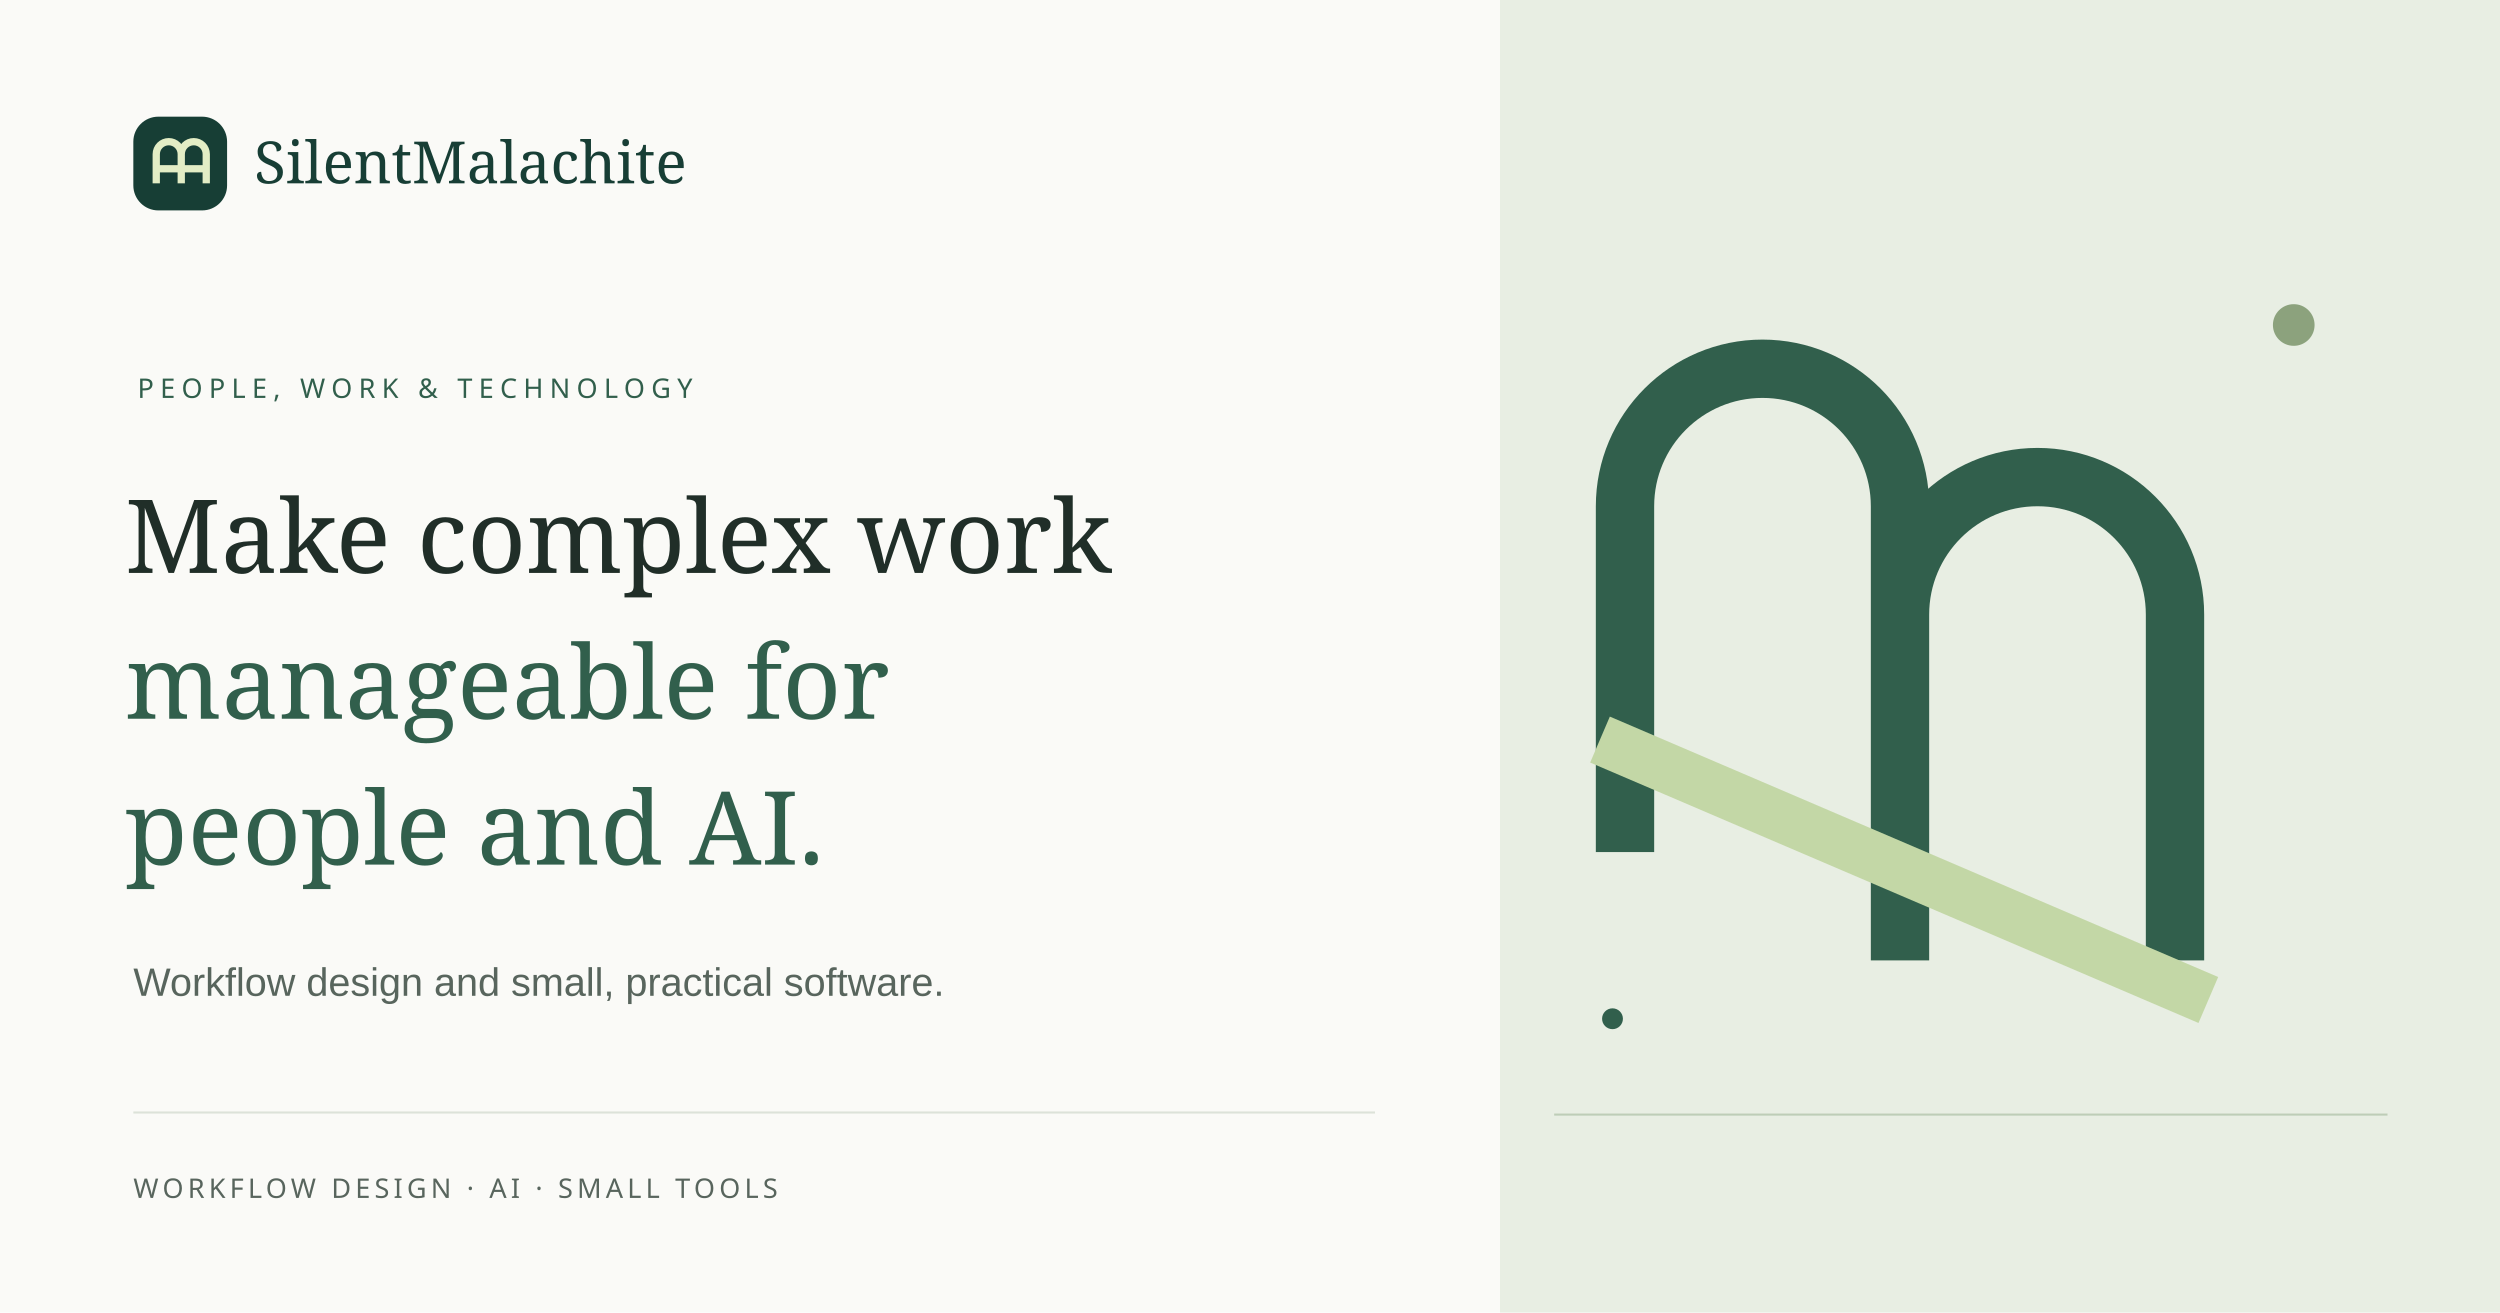
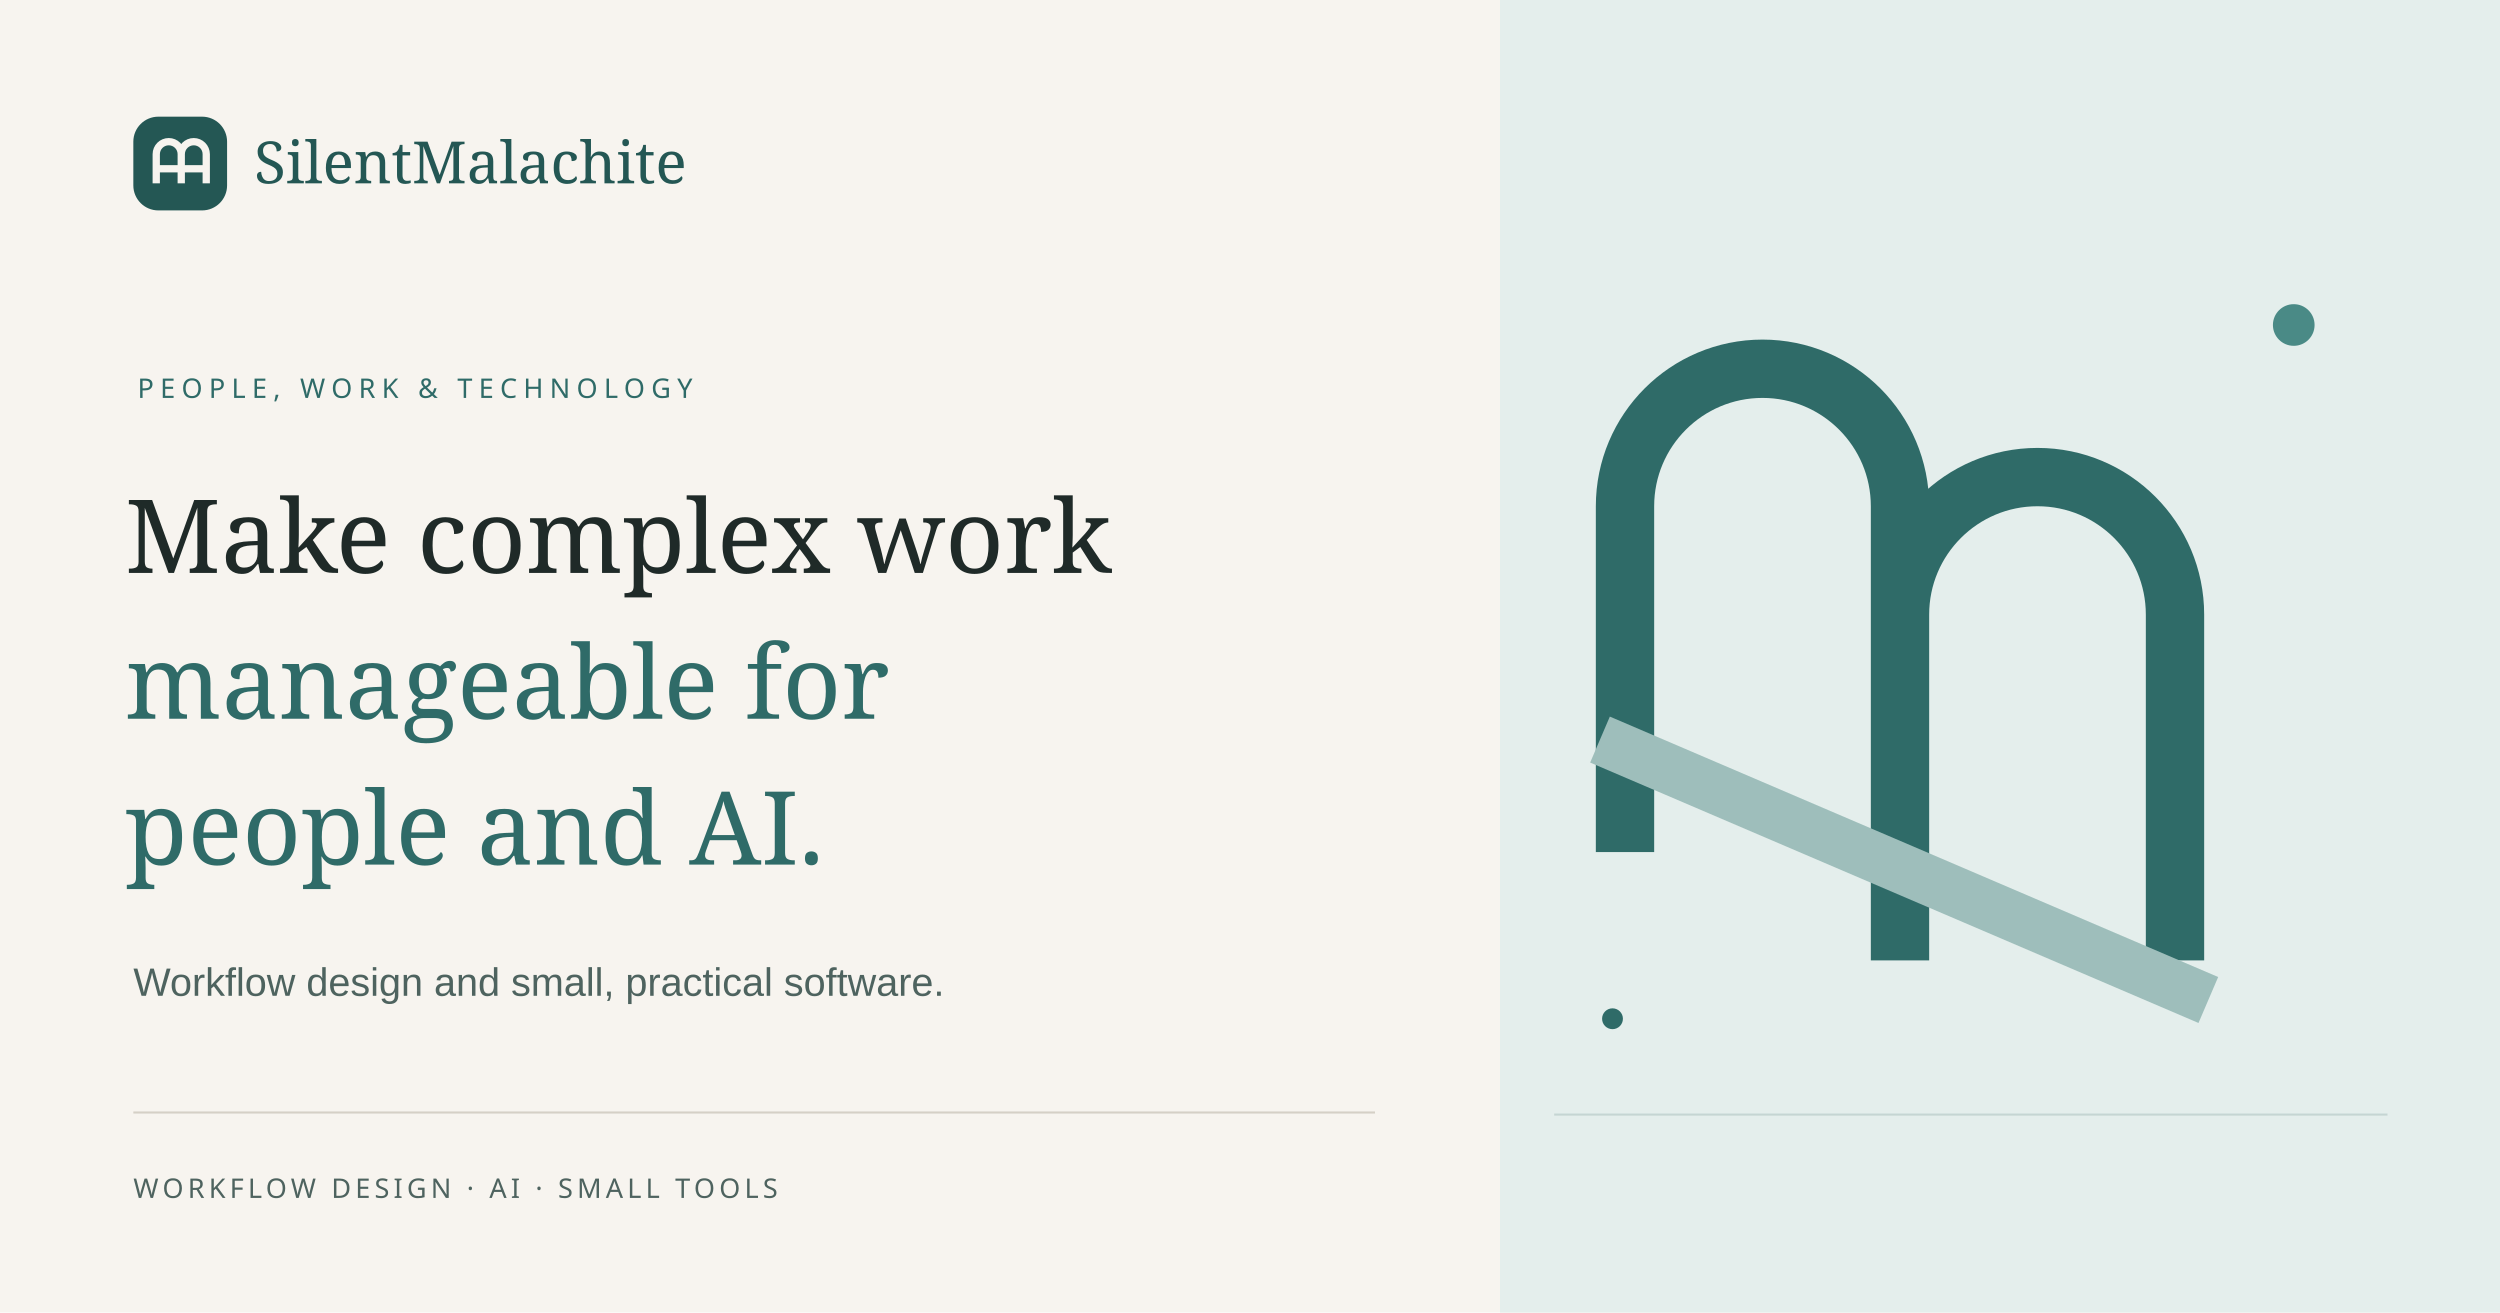
<svg xmlns="http://www.w3.org/2000/svg" width="1200" height="630" viewBox="0 0 1200 630">
-   <rect width="1200" height="630" fill="#fafaf7" />
-   <rect x="720" width="480" height="630" fill="#e8eee3" />
-   <rect x="64" y="56" width="45" height="45" rx="12" fill="#173e35" />
-   <path d="M75 88V74a6 6 0 0 1 12 0v14M87 88V74a6 6 0 0 1 12 0v14M75 81h24" stroke="#e3edc5" stroke-width="3.5" fill="none" />
-   <text x="122" y="88" font-size="28" font-family="Georgia,serif" fill="#173e35">SilentMalachite</text>
-   <text x="66" y="191" font-size="13" font-family="sans-serif" letter-spacing="3" fill="#315f4c">PEOPLE, WORK &amp; TECHNOLOGY</text>
-   <g font-family="Georgia,serif" font-size="49" fill="#202e28">
+   <rect width="1200" height="630" fill="#F7F4EF" />
+   <rect x="720" width="480" height="630" fill="#E4EEEC" />
+   <rect x="64" y="56" width="45" height="45" rx="12" fill="#245754" />
+   <path d="M75 88V74a6 6 0 0 1 12 0v14M87 88V74a6 6 0 0 1 12 0v14M75 81h24" stroke="#F7F4EF" stroke-width="3.5" fill="none" />
+   <text x="122" y="88" font-size="28" font-family="Georgia,serif" fill="#245754">SilentMalachite</text>
+   <text x="66" y="191" font-size="13" font-family="sans-serif" letter-spacing="3" fill="#2F6B68">PEOPLE, WORK &amp; TECHNOLOGY</text>
+   <g font-family="Georgia,serif" font-size="49" fill="#1F2A28">
    <text x="60" y="275">Make complex work</text>
-     <text x="60" y="345" fill="#315f4c">manageable for</text>
-     <text x="60" y="415" fill="#315f4c">people and AI.</text>
+     <text x="60" y="345" fill="#2F6B68">manageable for</text>
+     <text x="60" y="415" fill="#2F6B68">people and AI.</text>
  </g>
-   <text x="64" y="478" font-size="19" font-family="Arial,sans-serif" fill="#58655d">Workflow design and small, practical software.</text>
-   <path d="M780 409V243a66 66 0 0 1 132 0v166M912 461V295a66 66 0 0 1 132 0v166" stroke="#315f4c" stroke-width="28" fill="none" />
-   <path d="m768 355 292 125" stroke="#c3d7a6" stroke-width="24" />
-   <circle cx="1101" cy="156" r="10" fill="#8ca27d" />
-   <circle cx="774" cy="489" r="5" fill="#315f4c" />
-   <path d="M746 535h400" stroke="#becdb7" />
-   <path d="M64 534h596" stroke="#dce2d9" />
-   <text x="64" y="575" font-size="13" letter-spacing="2" font-family="sans-serif" fill="#58655d">WORKFLOW DESIGN · AI · SMALL TOOLS</text>
+   <text x="64" y="478" font-size="19" font-family="Arial,sans-serif" fill="#4E635F">Workflow design and small, practical software.</text>
+   <path d="M780 409V243a66 66 0 0 1 132 0v166M912 461V295a66 66 0 0 1 132 0v166" stroke="#2F6B68" stroke-width="28" fill="none" />
+   <path d="m768 355 292 125" stroke="#9EBEBB" stroke-width="24" />
+   <circle cx="1101" cy="156" r="10" fill="#4A8A86" />
+   <circle cx="774" cy="489" r="5" fill="#2F6B68" />
+   <path d="M746 535h400" stroke="#C5D5D3" />
+   <path d="M64 534h596" stroke="#D5D0C6" />
+   <text x="64" y="575" font-size="13" letter-spacing="2" font-family="sans-serif" fill="#4E635F">WORKFLOW DESIGN · AI · SMALL TOOLS</text>
</svg>
